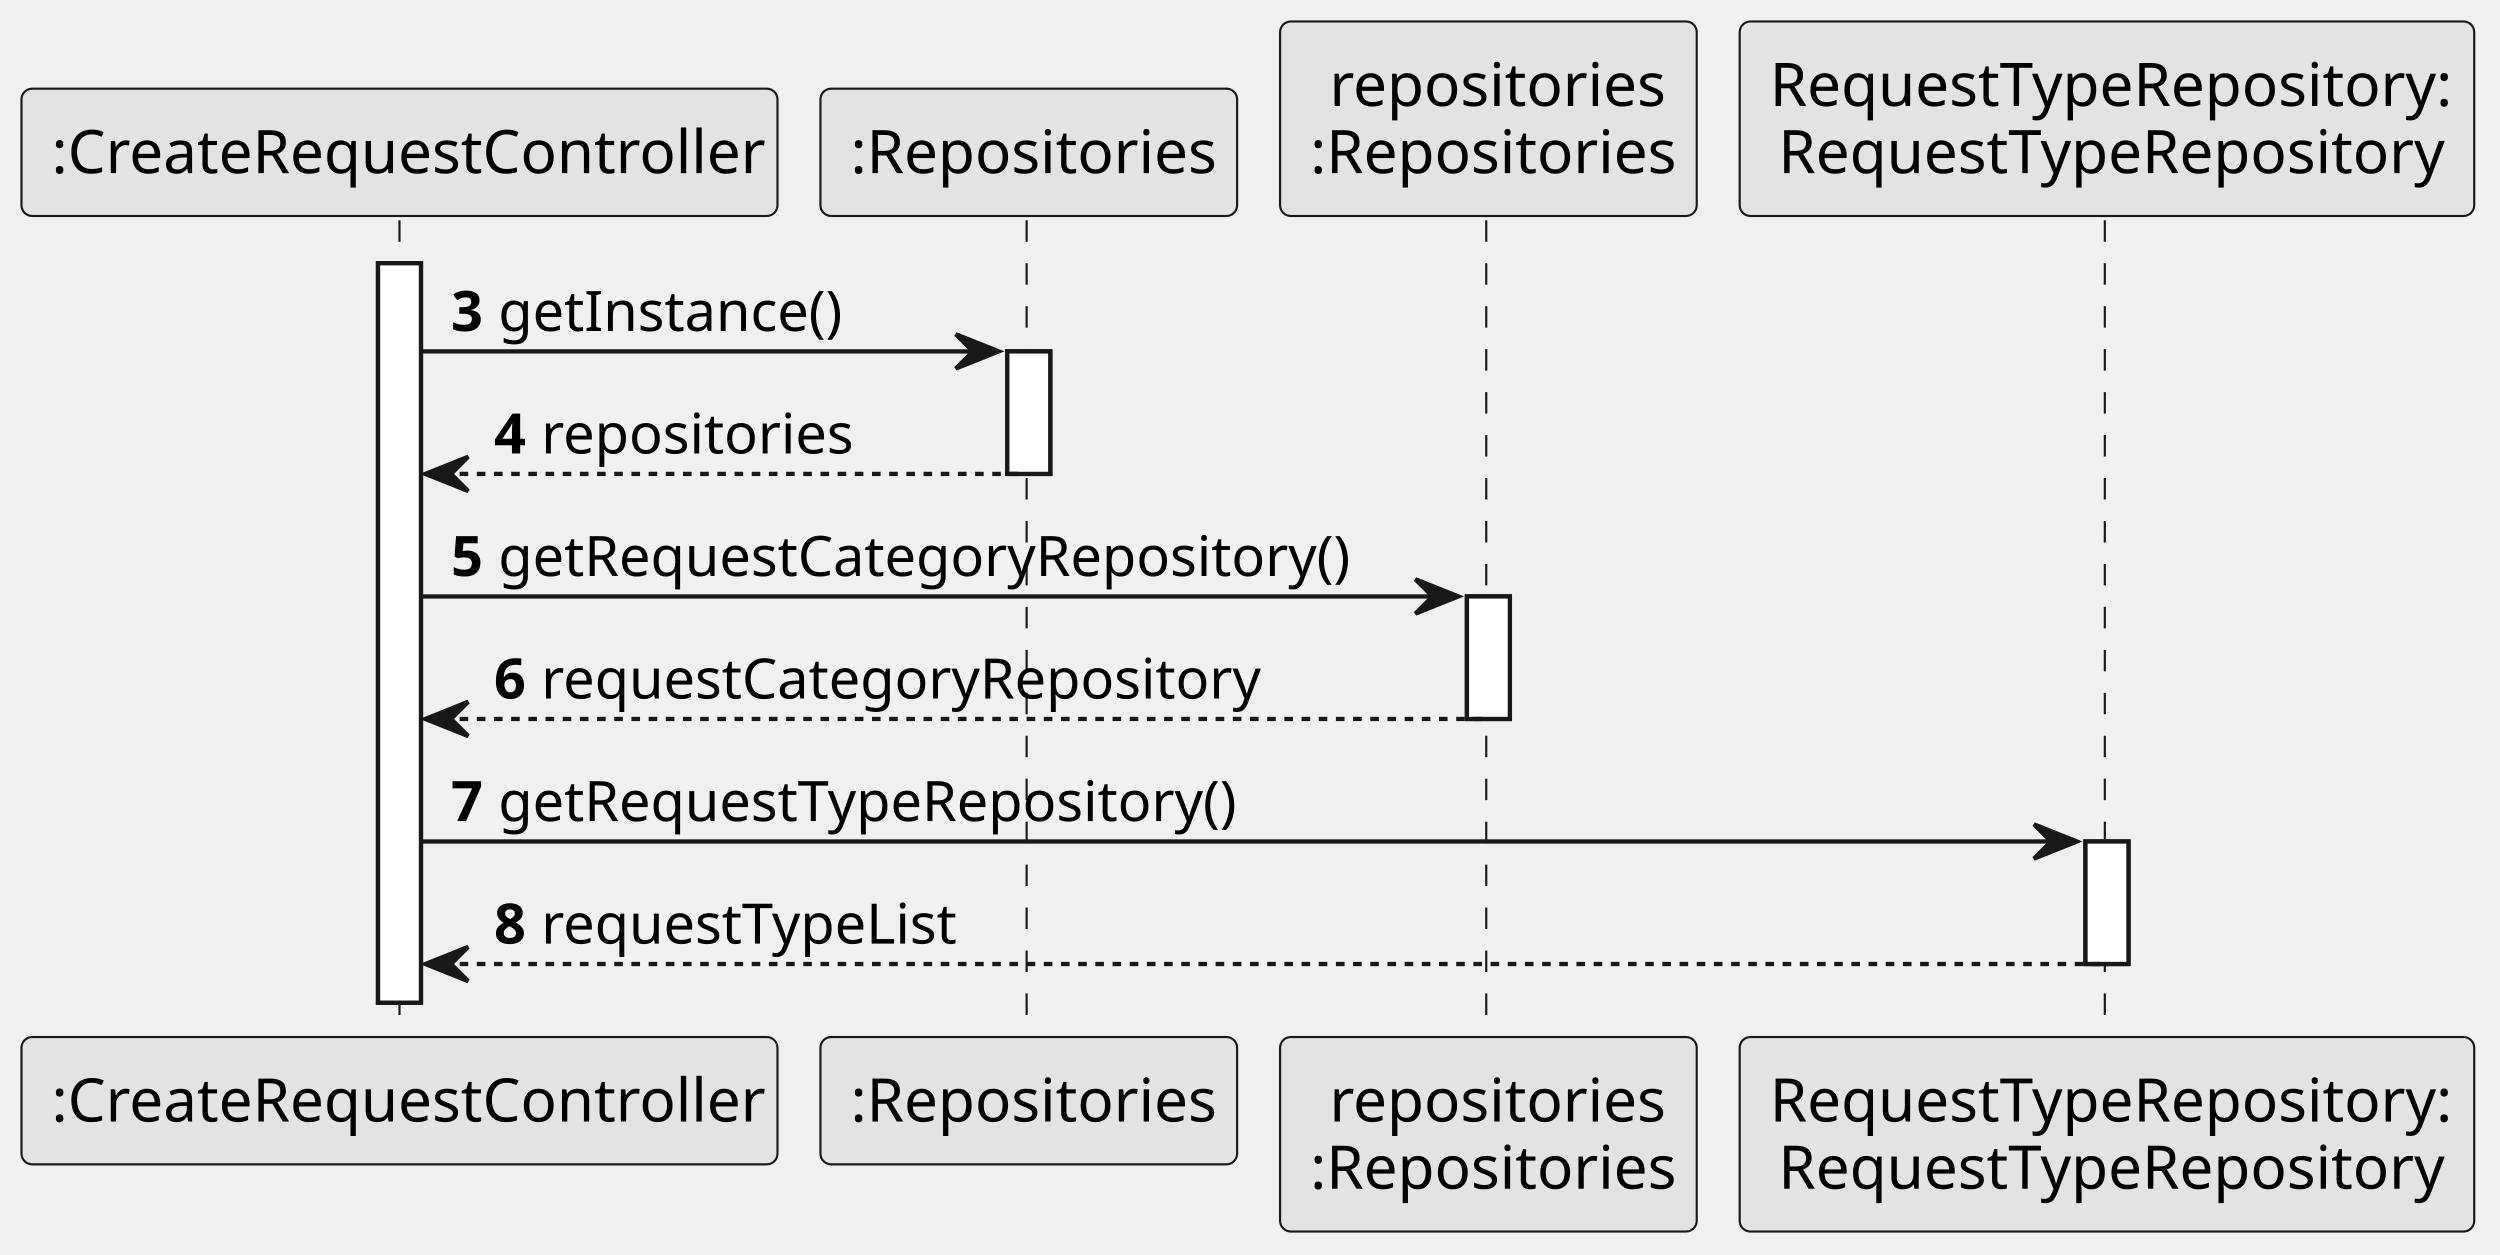
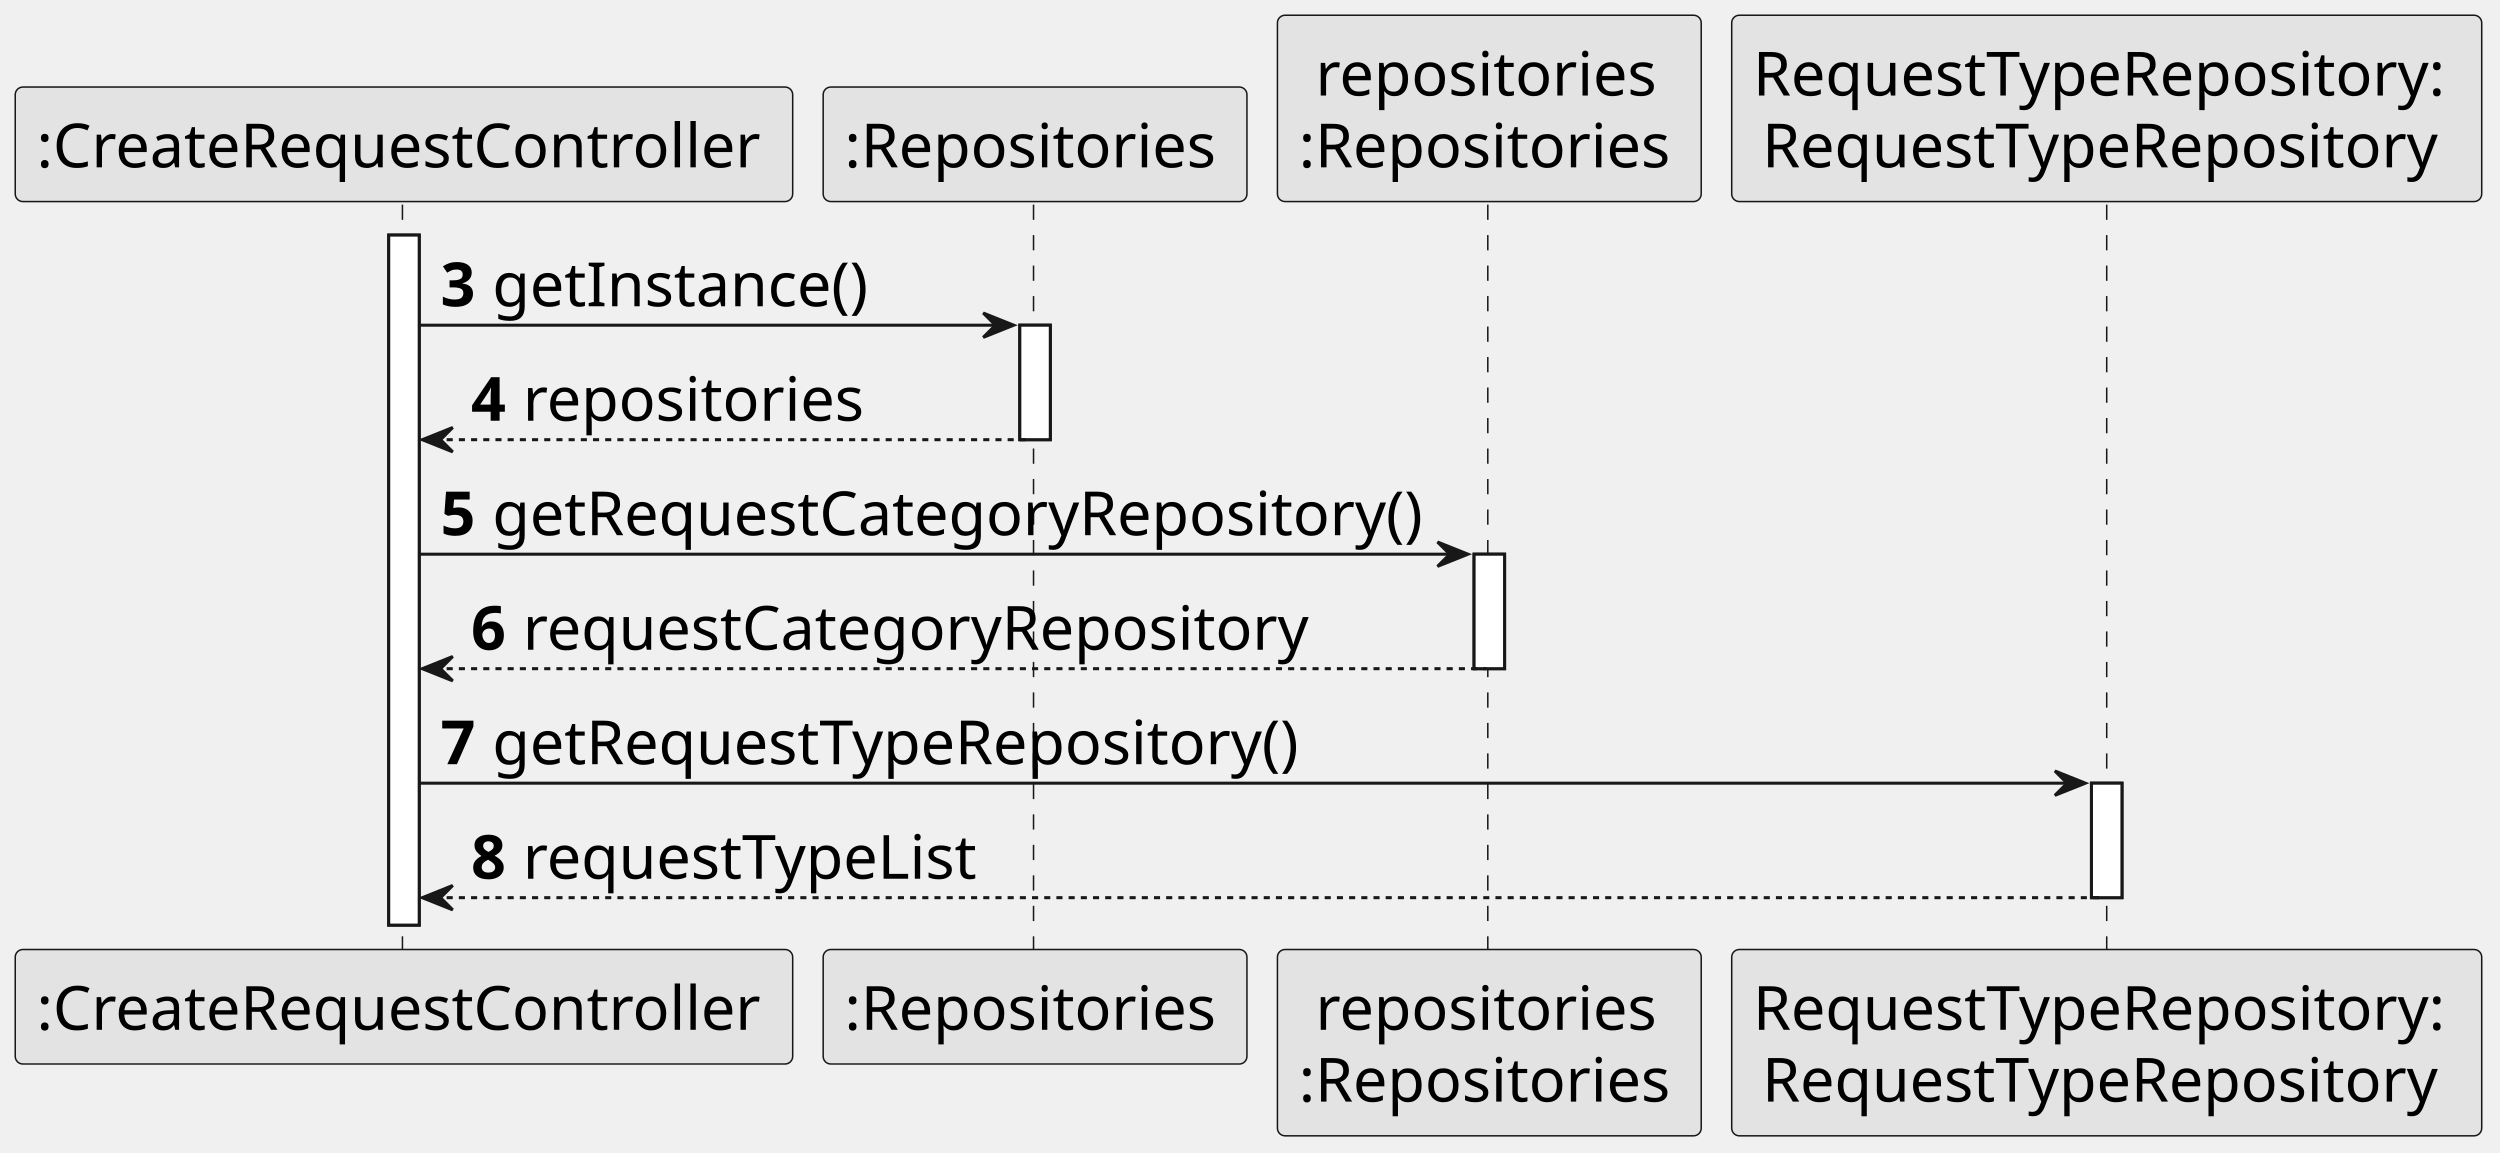
- <svg xmlns="http://www.w3.org/2000/svg" contentStyleType="text/css" height="292px" preserveAspectRatio="none" style="width:582px;height:292px;background:#FFFFFF;" version="1.1" viewBox="0 0 582 292" width="582px" zoomAndPan="magnify">
+ <svg xmlns="http://www.w3.org/2000/svg" contentStyleType="text/css" height="378px" preserveAspectRatio="none" style="width:820px;height:378px;background:#FFFFFF;" version="1.1" viewBox="0 0 820 378" width="820px" zoomAndPan="magnify">
  <defs />
  <g>
-     <rect fill="#FFFFFF" height="172.141" style="stroke:#181818;stroke-width:1.0;" width="10" x="88" y="61.281" />
-     <rect fill="#FFFFFF" height="28.523" style="stroke:#181818;stroke-width:1.0;" width="10" x="234.5" y="81.805" />
-     <rect fill="#FFFFFF" height="28.523" style="stroke:#181818;stroke-width:1.0;" width="10" x="341.5" y="138.852" />
-     <rect fill="#FFFFFF" height="28.523" style="stroke:#181818;stroke-width:1.0;" width="10" x="485.5" y="195.898" />
-     <line style="stroke:#181818;stroke-width:0.5;stroke-dasharray:5.0,5.0;" x1="93" x2="93" y1="51.281" y2="242.422" />
-     <line style="stroke:#181818;stroke-width:0.5;stroke-dasharray:5.0,5.0;" x1="239" x2="239" y1="51.281" y2="242.422" />
-     <line style="stroke:#181818;stroke-width:0.5;stroke-dasharray:5.0,5.0;" x1="346" x2="346" y1="51.281" y2="242.422" />
-     <line style="stroke:#181818;stroke-width:0.5;stroke-dasharray:5.0,5.0;" x1="490" x2="490" y1="51.281" y2="242.422" />
-     <rect fill="#E3E3E3" height="29.641" rx="2.5" ry="2.5" style="stroke:#181818;stroke-width:0.5;" width="176" x="5" y="20.641" />
-     <text fill="#000000" font-family="sans-serif" font-size="14" lengthAdjust="spacing" textLength="162" x="12" y="40.315">:CreateRequestController</text>
-     <rect fill="#E3E3E3" height="29.641" rx="2.5" ry="2.5" style="stroke:#181818;stroke-width:0.5;" width="176" x="5" y="241.422" />
-     <text fill="#000000" font-family="sans-serif" font-size="14" lengthAdjust="spacing" textLength="162" x="12" y="261.096">:CreateRequestController</text>
-     <rect fill="#E3E3E3" height="29.641" rx="2.5" ry="2.5" style="stroke:#181818;stroke-width:0.5;" width="97" x="191" y="20.641" />
-     <text fill="#000000" font-family="sans-serif" font-size="14" lengthAdjust="spacing" textLength="83" x="198" y="40.315">:Repositories</text>
-     <rect fill="#E3E3E3" height="29.641" rx="2.5" ry="2.5" style="stroke:#181818;stroke-width:0.5;" width="97" x="191" y="241.422" />
-     <text fill="#000000" font-family="sans-serif" font-size="14" lengthAdjust="spacing" textLength="83" x="198" y="261.096">:Repositories</text>
-     <rect fill="#E3E3E3" height="45.281" rx="2.5" ry="2.5" style="stroke:#181818;stroke-width:0.5;" width="97" x="298" y="5" />
-     <text fill="#000000" font-family="sans-serif" font-size="14" lengthAdjust="spacing" textLength="74" x="309.5" y="24.674">repositories</text>
-     <text fill="#000000" font-family="sans-serif" font-size="14" lengthAdjust="spacing" textLength="83" x="305" y="40.315">:Repositories</text>
-     <rect fill="#E3E3E3" height="45.281" rx="2.5" ry="2.5" style="stroke:#181818;stroke-width:0.5;" width="97" x="298" y="241.422" />
-     <text fill="#000000" font-family="sans-serif" font-size="14" lengthAdjust="spacing" textLength="74" x="309.5" y="261.096">repositories</text>
-     <text fill="#000000" font-family="sans-serif" font-size="14" lengthAdjust="spacing" textLength="83" x="305" y="276.736">:Repositories</text>
-     <rect fill="#E3E3E3" height="45.281" rx="2.5" ry="2.5" style="stroke:#181818;stroke-width:0.5;" width="171" x="405" y="5" />
-     <text fill="#000000" font-family="sans-serif" font-size="14" lengthAdjust="spacing" textLength="157" x="412" y="24.674">RequestTypeRepository:</text>
-     <text fill="#000000" font-family="sans-serif" font-size="14" lengthAdjust="spacing" textLength="153" x="414" y="40.315">RequestTypeRepository</text>
-     <rect fill="#E3E3E3" height="45.281" rx="2.5" ry="2.5" style="stroke:#181818;stroke-width:0.5;" width="171" x="405" y="241.422" />
-     <text fill="#000000" font-family="sans-serif" font-size="14" lengthAdjust="spacing" textLength="157" x="412" y="261.096">RequestTypeRepository:</text>
-     <text fill="#000000" font-family="sans-serif" font-size="14" lengthAdjust="spacing" textLength="153" x="414" y="276.736">RequestTypeRepository</text>
-     <rect fill="#FFFFFF" height="172.141" style="stroke:#181818;stroke-width:1.0;" width="10" x="88" y="61.281" />
-     <rect fill="#FFFFFF" height="28.523" style="stroke:#181818;stroke-width:1.0;" width="10" x="234.5" y="81.805" />
-     <rect fill="#FFFFFF" height="28.523" style="stroke:#181818;stroke-width:1.0;" width="10" x="341.5" y="138.852" />
-     <rect fill="#FFFFFF" height="28.523" style="stroke:#181818;stroke-width:1.0;" width="10" x="485.5" y="195.898" />
-     <polygon fill="#181818" points="222.5,77.805,232.5,81.805,222.5,85.805,226.5,81.805" style="stroke:#181818;stroke-width:1.0;" />
-     <line style="stroke:#181818;stroke-width:1.0;" x1="98" x2="228.5" y1="81.805" y2="81.805" />
-     <text fill="#000000" font-family="sans-serif" font-size="13" font-weight="bold" lengthAdjust="spacing" textLength="7" x="105" y="77.05">3</text>
-     <text fill="#000000" font-family="sans-serif" font-size="13" lengthAdjust="spacing" textLength="75" x="116" y="77.05">getInstance()</text>
-     <polygon fill="#181818" points="109,106.328,99,110.328,109,114.328,105,110.328" style="stroke:#181818;stroke-width:1.0;" />
-     <line style="stroke:#181818;stroke-width:1.0;stroke-dasharray:2.0,2.0;" x1="103" x2="238.5" y1="110.328" y2="110.328" />
-     <text fill="#000000" font-family="sans-serif" font-size="13" font-weight="bold" lengthAdjust="spacing" textLength="7" x="115" y="105.573">4</text>
-     <text fill="#000000" font-family="sans-serif" font-size="13" lengthAdjust="spacing" textLength="67" x="126" y="105.573">repositories</text>
-     <polygon fill="#181818" points="329.5,134.852,339.5,138.852,329.5,142.852,333.5,138.852" style="stroke:#181818;stroke-width:1.0;" />
-     <line style="stroke:#181818;stroke-width:1.0;" x1="98" x2="335.5" y1="138.852" y2="138.852" />
-     <text fill="#000000" font-family="sans-serif" font-size="13" font-weight="bold" lengthAdjust="spacing" textLength="7" x="105" y="134.097">5</text>
-     <text fill="#000000" font-family="sans-serif" font-size="13" lengthAdjust="spacing" textLength="188" x="116" y="134.097">getRequestCategoryRepository()</text>
-     <polygon fill="#181818" points="109,163.375,99,167.375,109,171.375,105,167.375" style="stroke:#181818;stroke-width:1.0;" />
-     <line style="stroke:#181818;stroke-width:1.0;stroke-dasharray:2.0,2.0;" x1="103" x2="345.5" y1="167.375" y2="167.375" />
-     <text fill="#000000" font-family="sans-serif" font-size="13" font-weight="bold" lengthAdjust="spacing" textLength="7" x="115" y="162.62">6</text>
-     <text fill="#000000" font-family="sans-serif" font-size="13" lengthAdjust="spacing" textLength="157" x="126" y="162.62">requestCategoryRepository</text>
-     <polygon fill="#181818" points="473.5,191.898,483.5,195.898,473.5,199.898,477.5,195.898" style="stroke:#181818;stroke-width:1.0;" />
-     <line style="stroke:#181818;stroke-width:1.0;" x1="98" x2="479.5" y1="195.898" y2="195.898" />
-     <text fill="#000000" font-family="sans-serif" font-size="13" font-weight="bold" lengthAdjust="spacing" textLength="7" x="105" y="191.144">7</text>
-     <text fill="#000000" font-family="sans-serif" font-size="13" lengthAdjust="spacing" textLength="164" x="116" y="191.144">getRequestTypeRepository()</text>
-     <polygon fill="#181818" points="109,220.422,99,224.422,109,228.422,105,224.422" style="stroke:#181818;stroke-width:1.0;" />
-     <line style="stroke:#181818;stroke-width:1.0;stroke-dasharray:2.0,2.0;" x1="103" x2="489.5" y1="224.422" y2="224.422" />
-     <text fill="#000000" font-family="sans-serif" font-size="13" font-weight="bold" lengthAdjust="spacing" textLength="7" x="115" y="219.667">8</text>
-     <text fill="#000000" font-family="sans-serif" font-size="13" lengthAdjust="spacing" textLength="92" x="126" y="219.667">requestTypeList</text>
+     <rect fill="#FFFFFF" height="226.328" style="stroke:#181818;stroke-width:1.0;" width="10" x="127.5" y="77.109" />
+     <rect fill="#FFFFFF" height="37.555" style="stroke:#181818;stroke-width:1.0;" width="10" x="334.5" y="106.664" />
+     <rect fill="#FFFFFF" height="37.555" style="stroke:#181818;stroke-width:1.0;" width="10" x="483.5" y="181.773" />
+     <rect fill="#FFFFFF" height="37.555" style="stroke:#181818;stroke-width:1.0;" width="10" x="686" y="256.883" />
+     <line style="stroke:#181818;stroke-width:0.5;stroke-dasharray:5.0,5.0;" x1="132" x2="132" y1="67.109" y2="312.438" />
+     <line style="stroke:#181818;stroke-width:0.5;stroke-dasharray:5.0,5.0;" x1="339" x2="339" y1="67.109" y2="312.438" />
+     <line style="stroke:#181818;stroke-width:0.5;stroke-dasharray:5.0,5.0;" x1="488" x2="488" y1="67.109" y2="312.438" />
+     <line style="stroke:#181818;stroke-width:0.5;stroke-dasharray:5.0,5.0;" x1="691" x2="691" y1="67.109" y2="312.438" />
+     <rect fill="#E3E3E3" height="37.555" rx="2.5" ry="2.5" style="stroke:#181818;stroke-width:0.5;" width="255" x="5" y="28.555" />
+     <text fill="#000000" font-family="sans-serif" font-size="20" lengthAdjust="spacing" textLength="241" x="12" y="54.891">:CreateRequestController</text>
+     <rect fill="#E3E3E3" height="37.555" rx="2.5" ry="2.5" style="stroke:#181818;stroke-width:0.5;" width="255" x="5" y="311.438" />
+     <text fill="#000000" font-family="sans-serif" font-size="20" lengthAdjust="spacing" textLength="241" x="12" y="337.773">:CreateRequestController</text>
+     <rect fill="#E3E3E3" height="37.555" rx="2.5" ry="2.5" style="stroke:#181818;stroke-width:0.5;" width="139" x="270" y="28.555" />
+     <text fill="#000000" font-family="sans-serif" font-size="20" lengthAdjust="spacing" textLength="125" x="277" y="54.891">:Repositories</text>
+     <rect fill="#E3E3E3" height="37.555" rx="2.5" ry="2.5" style="stroke:#181818;stroke-width:0.5;" width="139" x="270" y="311.438" />
+     <text fill="#000000" font-family="sans-serif" font-size="20" lengthAdjust="spacing" textLength="125" x="277" y="337.773">:Repositories</text>
+     <rect fill="#E3E3E3" height="61.109" rx="2.5" ry="2.5" style="stroke:#181818;stroke-width:0.5;" width="139" x="419" y="5" />
+     <text fill="#000000" font-family="sans-serif" font-size="20" lengthAdjust="spacing" textLength="114" x="431.5" y="31.336">repositories</text>
+     <text fill="#000000" font-family="sans-serif" font-size="20" lengthAdjust="spacing" textLength="125" x="426" y="54.891">:Repositories</text>
+     <rect fill="#E3E3E3" height="61.109" rx="2.5" ry="2.5" style="stroke:#181818;stroke-width:0.5;" width="139" x="419" y="311.438" />
+     <text fill="#000000" font-family="sans-serif" font-size="20" lengthAdjust="spacing" textLength="114" x="431.5" y="337.773">repositories</text>
+     <text fill="#000000" font-family="sans-serif" font-size="20" lengthAdjust="spacing" textLength="125" x="426" y="361.328">:Repositories</text>
+     <rect fill="#E3E3E3" height="61.109" rx="2.5" ry="2.5" style="stroke:#181818;stroke-width:0.5;" width="246" x="568" y="5" />
+     <text fill="#000000" font-family="sans-serif" font-size="20" lengthAdjust="spacing" textLength="232" x="575" y="31.336">RequestTypeRepository:</text>
+     <text fill="#000000" font-family="sans-serif" font-size="20" lengthAdjust="spacing" textLength="226" x="578" y="54.891">RequestTypeRepository</text>
+     <rect fill="#E3E3E3" height="61.109" rx="2.5" ry="2.5" style="stroke:#181818;stroke-width:0.5;" width="246" x="568" y="311.438" />
+     <text fill="#000000" font-family="sans-serif" font-size="20" lengthAdjust="spacing" textLength="232" x="575" y="337.773">RequestTypeRepository:</text>
+     <text fill="#000000" font-family="sans-serif" font-size="20" lengthAdjust="spacing" textLength="226" x="578" y="361.328">RequestTypeRepository</text>
+     <rect fill="#FFFFFF" height="226.328" style="stroke:#181818;stroke-width:1.0;" width="10" x="127.5" y="77.109" />
+     <rect fill="#FFFFFF" height="37.555" style="stroke:#181818;stroke-width:1.0;" width="10" x="334.5" y="106.664" />
+     <rect fill="#FFFFFF" height="37.555" style="stroke:#181818;stroke-width:1.0;" width="10" x="483.5" y="181.773" />
+     <rect fill="#FFFFFF" height="37.555" style="stroke:#181818;stroke-width:1.0;" width="10" x="686" y="256.883" />
+     <polygon fill="#181818" points="322.5,102.664,332.5,106.664,322.5,110.664,326.5,106.664" style="stroke:#181818;stroke-width:1.0;" />
+     <line style="stroke:#181818;stroke-width:1.0;" x1="137.5" x2="328.5" y1="106.664" y2="106.664" />
+     <text fill="#000000" font-family="sans-serif" font-size="20" font-weight="bold" lengthAdjust="spacing" textLength="13" x="144.5" y="100.445">3</text>
+     <text fill="#000000" font-family="sans-serif" font-size="20" lengthAdjust="spacing" textLength="123" x="161.5" y="100.445">getInstance()</text>
+     <polygon fill="#181818" points="148.5,140.219,138.5,144.219,148.5,148.219,144.5,144.219" style="stroke:#181818;stroke-width:1.0;" />
+     <line style="stroke:#181818;stroke-width:1.0;stroke-dasharray:2.0,2.0;" x1="142.5" x2="338.5" y1="144.219" y2="144.219" />
+     <text fill="#000000" font-family="sans-serif" font-size="20" font-weight="bold" lengthAdjust="spacing" textLength="13" x="154.5" y="138">4</text>
+     <text fill="#000000" font-family="sans-serif" font-size="20" lengthAdjust="spacing" textLength="114" x="171.5" y="138">repositories</text>
+     <polygon fill="#181818" points="471.5,177.773,481.5,181.773,471.5,185.773,475.5,181.773" style="stroke:#181818;stroke-width:1.0;" />
+     <line style="stroke:#181818;stroke-width:1.0;" x1="137.5" x2="477.5" y1="181.773" y2="181.773" />
+     <text fill="#000000" font-family="sans-serif" font-size="20" font-weight="bold" lengthAdjust="spacing" textLength="13" x="144.5" y="175.555">5</text>
+     <text fill="#000000" font-family="sans-serif" font-size="20" lengthAdjust="spacing" textLength="308" x="161.5" y="175.555">getRequestCategoryRepository()</text>
+     <polygon fill="#181818" points="148.5,215.328,138.5,219.328,148.5,223.328,144.5,219.328" style="stroke:#181818;stroke-width:1.0;" />
+     <line style="stroke:#181818;stroke-width:1.0;stroke-dasharray:2.0,2.0;" x1="142.5" x2="487.5" y1="219.328" y2="219.328" />
+     <text fill="#000000" font-family="sans-serif" font-size="20" font-weight="bold" lengthAdjust="spacing" textLength="13" x="154.5" y="213.109">6</text>
+     <text fill="#000000" font-family="sans-serif" font-size="20" lengthAdjust="spacing" textLength="259" x="171.5" y="213.109">requestCategoryRepository</text>
+     <polygon fill="#181818" points="674,252.883,684,256.883,674,260.883,678,256.883" style="stroke:#181818;stroke-width:1.0;" />
+     <line style="stroke:#181818;stroke-width:1.0;" x1="137.5" x2="680" y1="256.883" y2="256.883" />
+     <text fill="#000000" font-family="sans-serif" font-size="20" font-weight="bold" lengthAdjust="spacing" textLength="13" x="144.5" y="250.664">7</text>
+     <text fill="#000000" font-family="sans-serif" font-size="20" lengthAdjust="spacing" textLength="270" x="161.5" y="250.664">getRequestTypeRepository()</text>
+     <polygon fill="#181818" points="148.5,290.438,138.5,294.438,148.5,298.438,144.5,294.438" style="stroke:#181818;stroke-width:1.0;" />
+     <line style="stroke:#181818;stroke-width:1.0;stroke-dasharray:2.0,2.0;" x1="142.5" x2="690" y1="294.438" y2="294.438" />
+     <text fill="#000000" font-family="sans-serif" font-size="20" font-weight="bold" lengthAdjust="spacing" textLength="13" x="154.5" y="288.219">8</text>
+     <text fill="#000000" font-family="sans-serif" font-size="20" lengthAdjust="spacing" textLength="153" x="171.5" y="288.219">requestTypeList</text>
  </g>
</svg>
